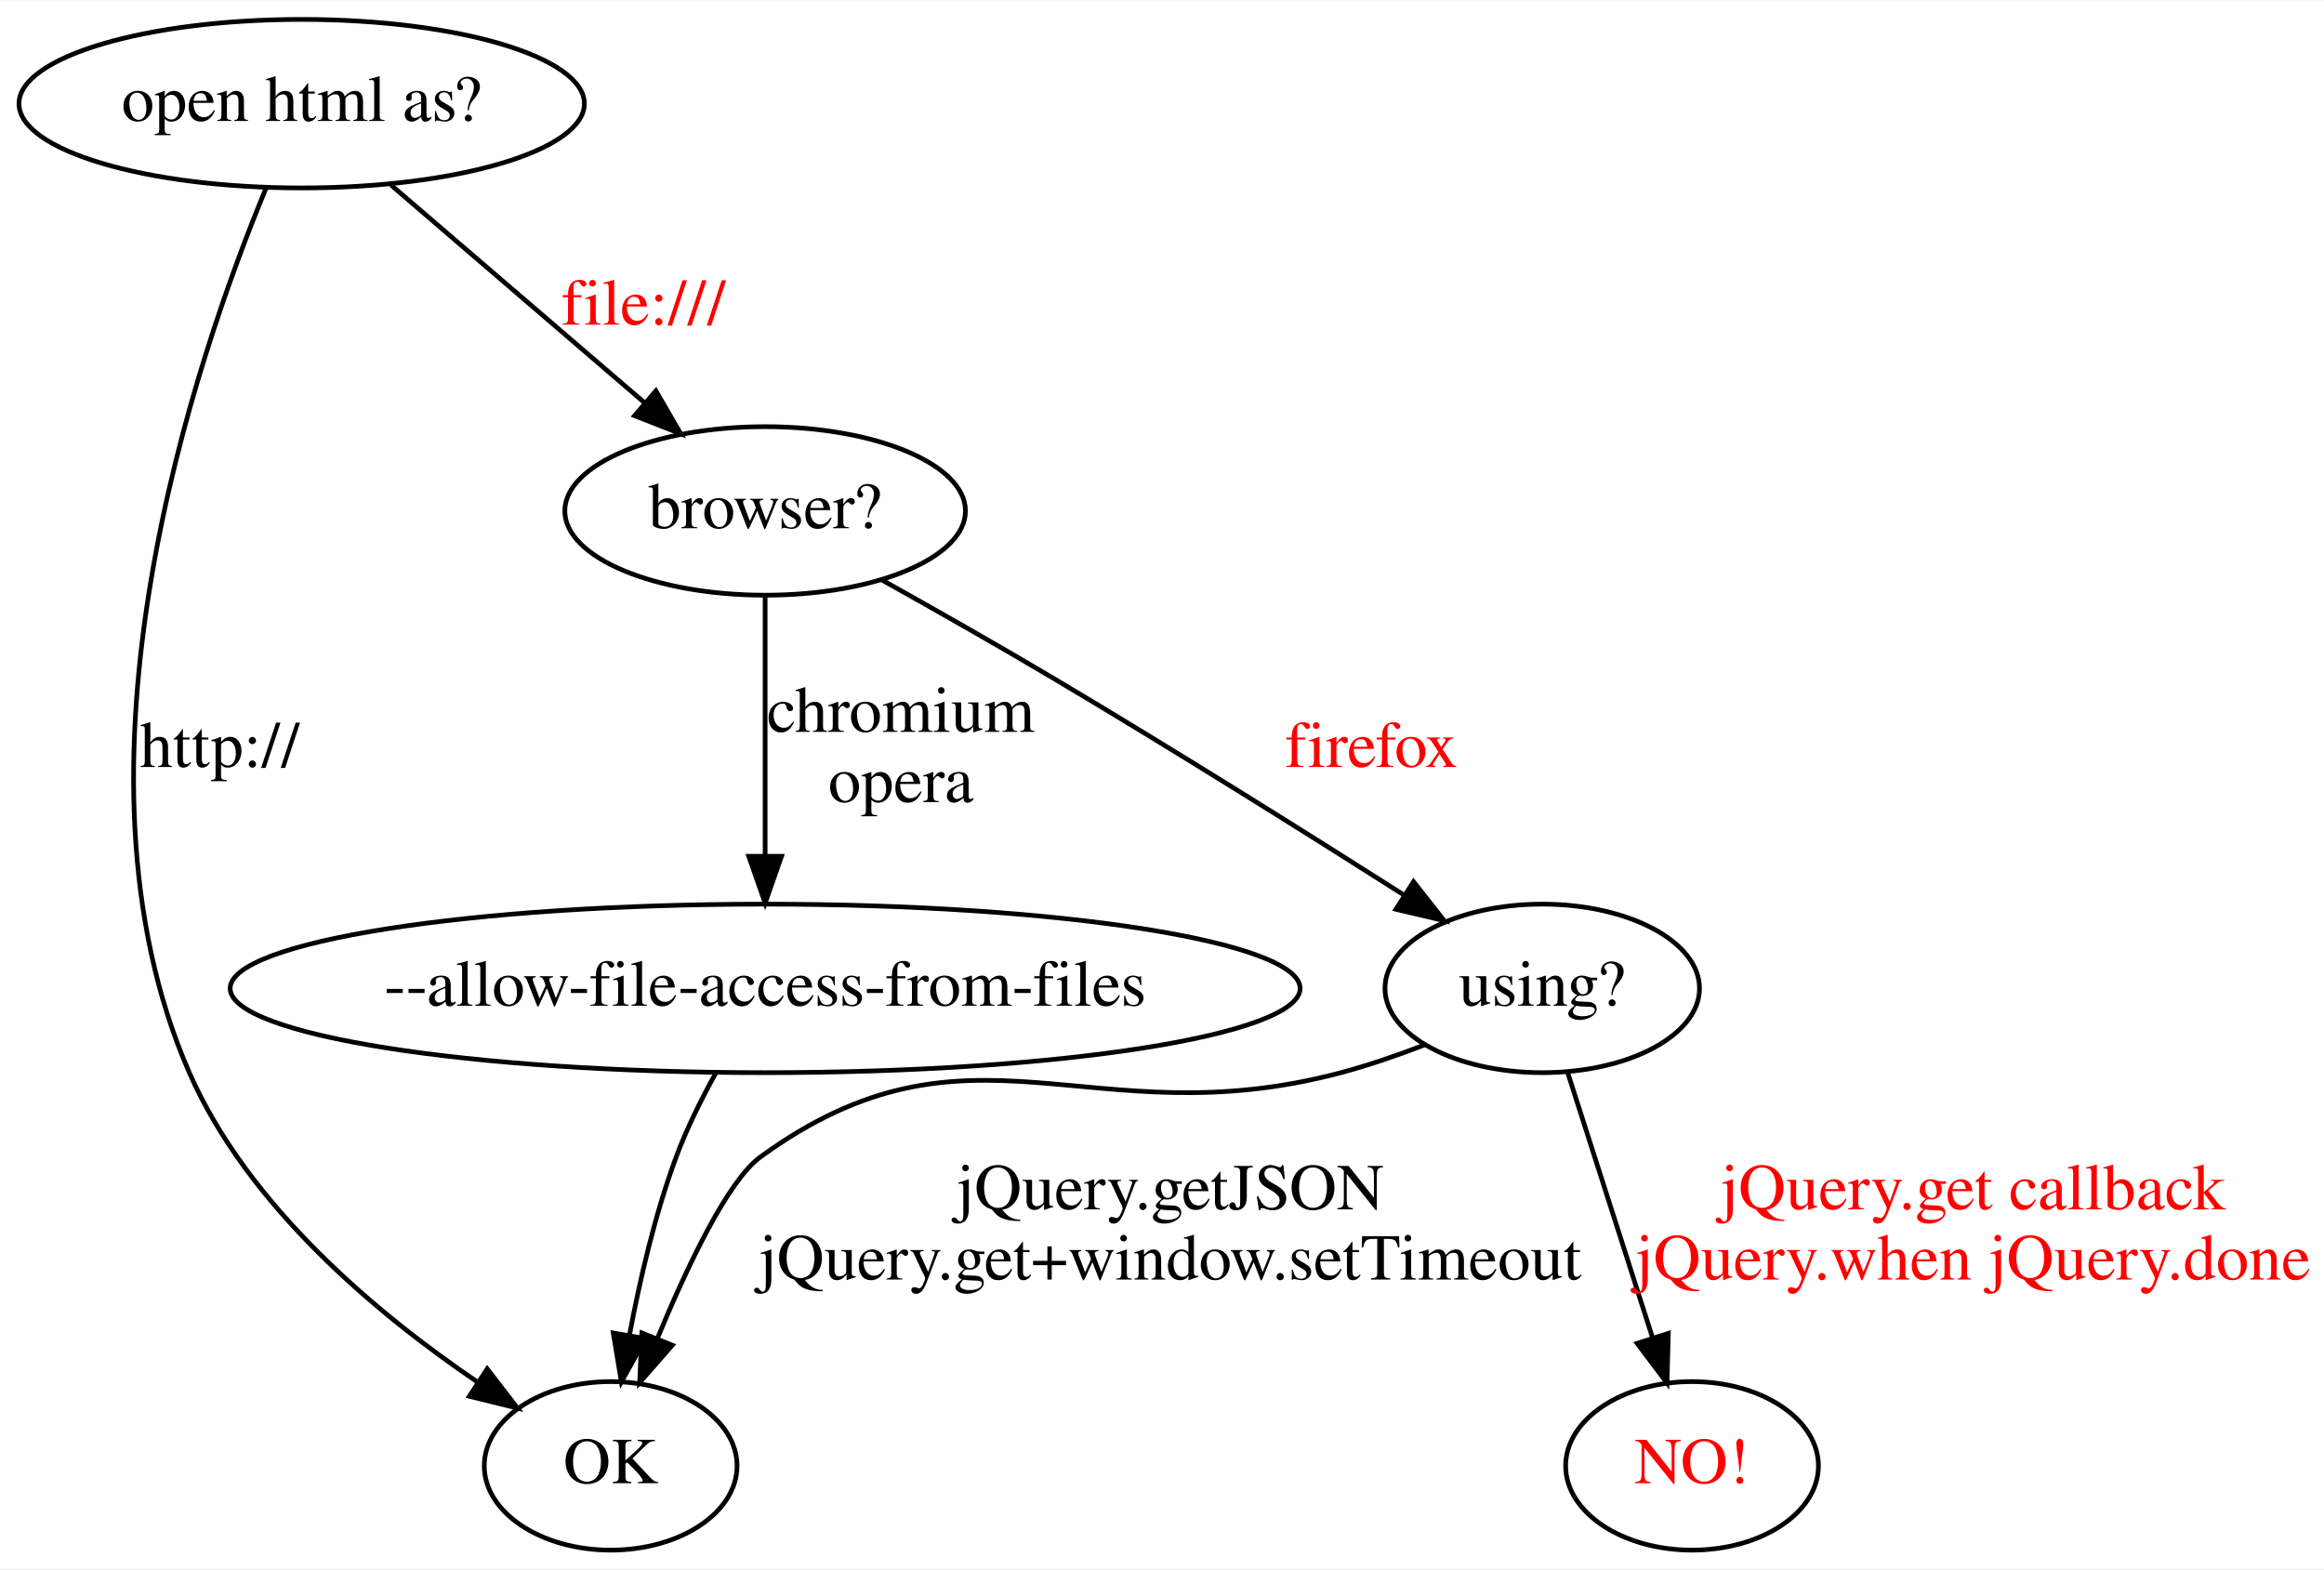
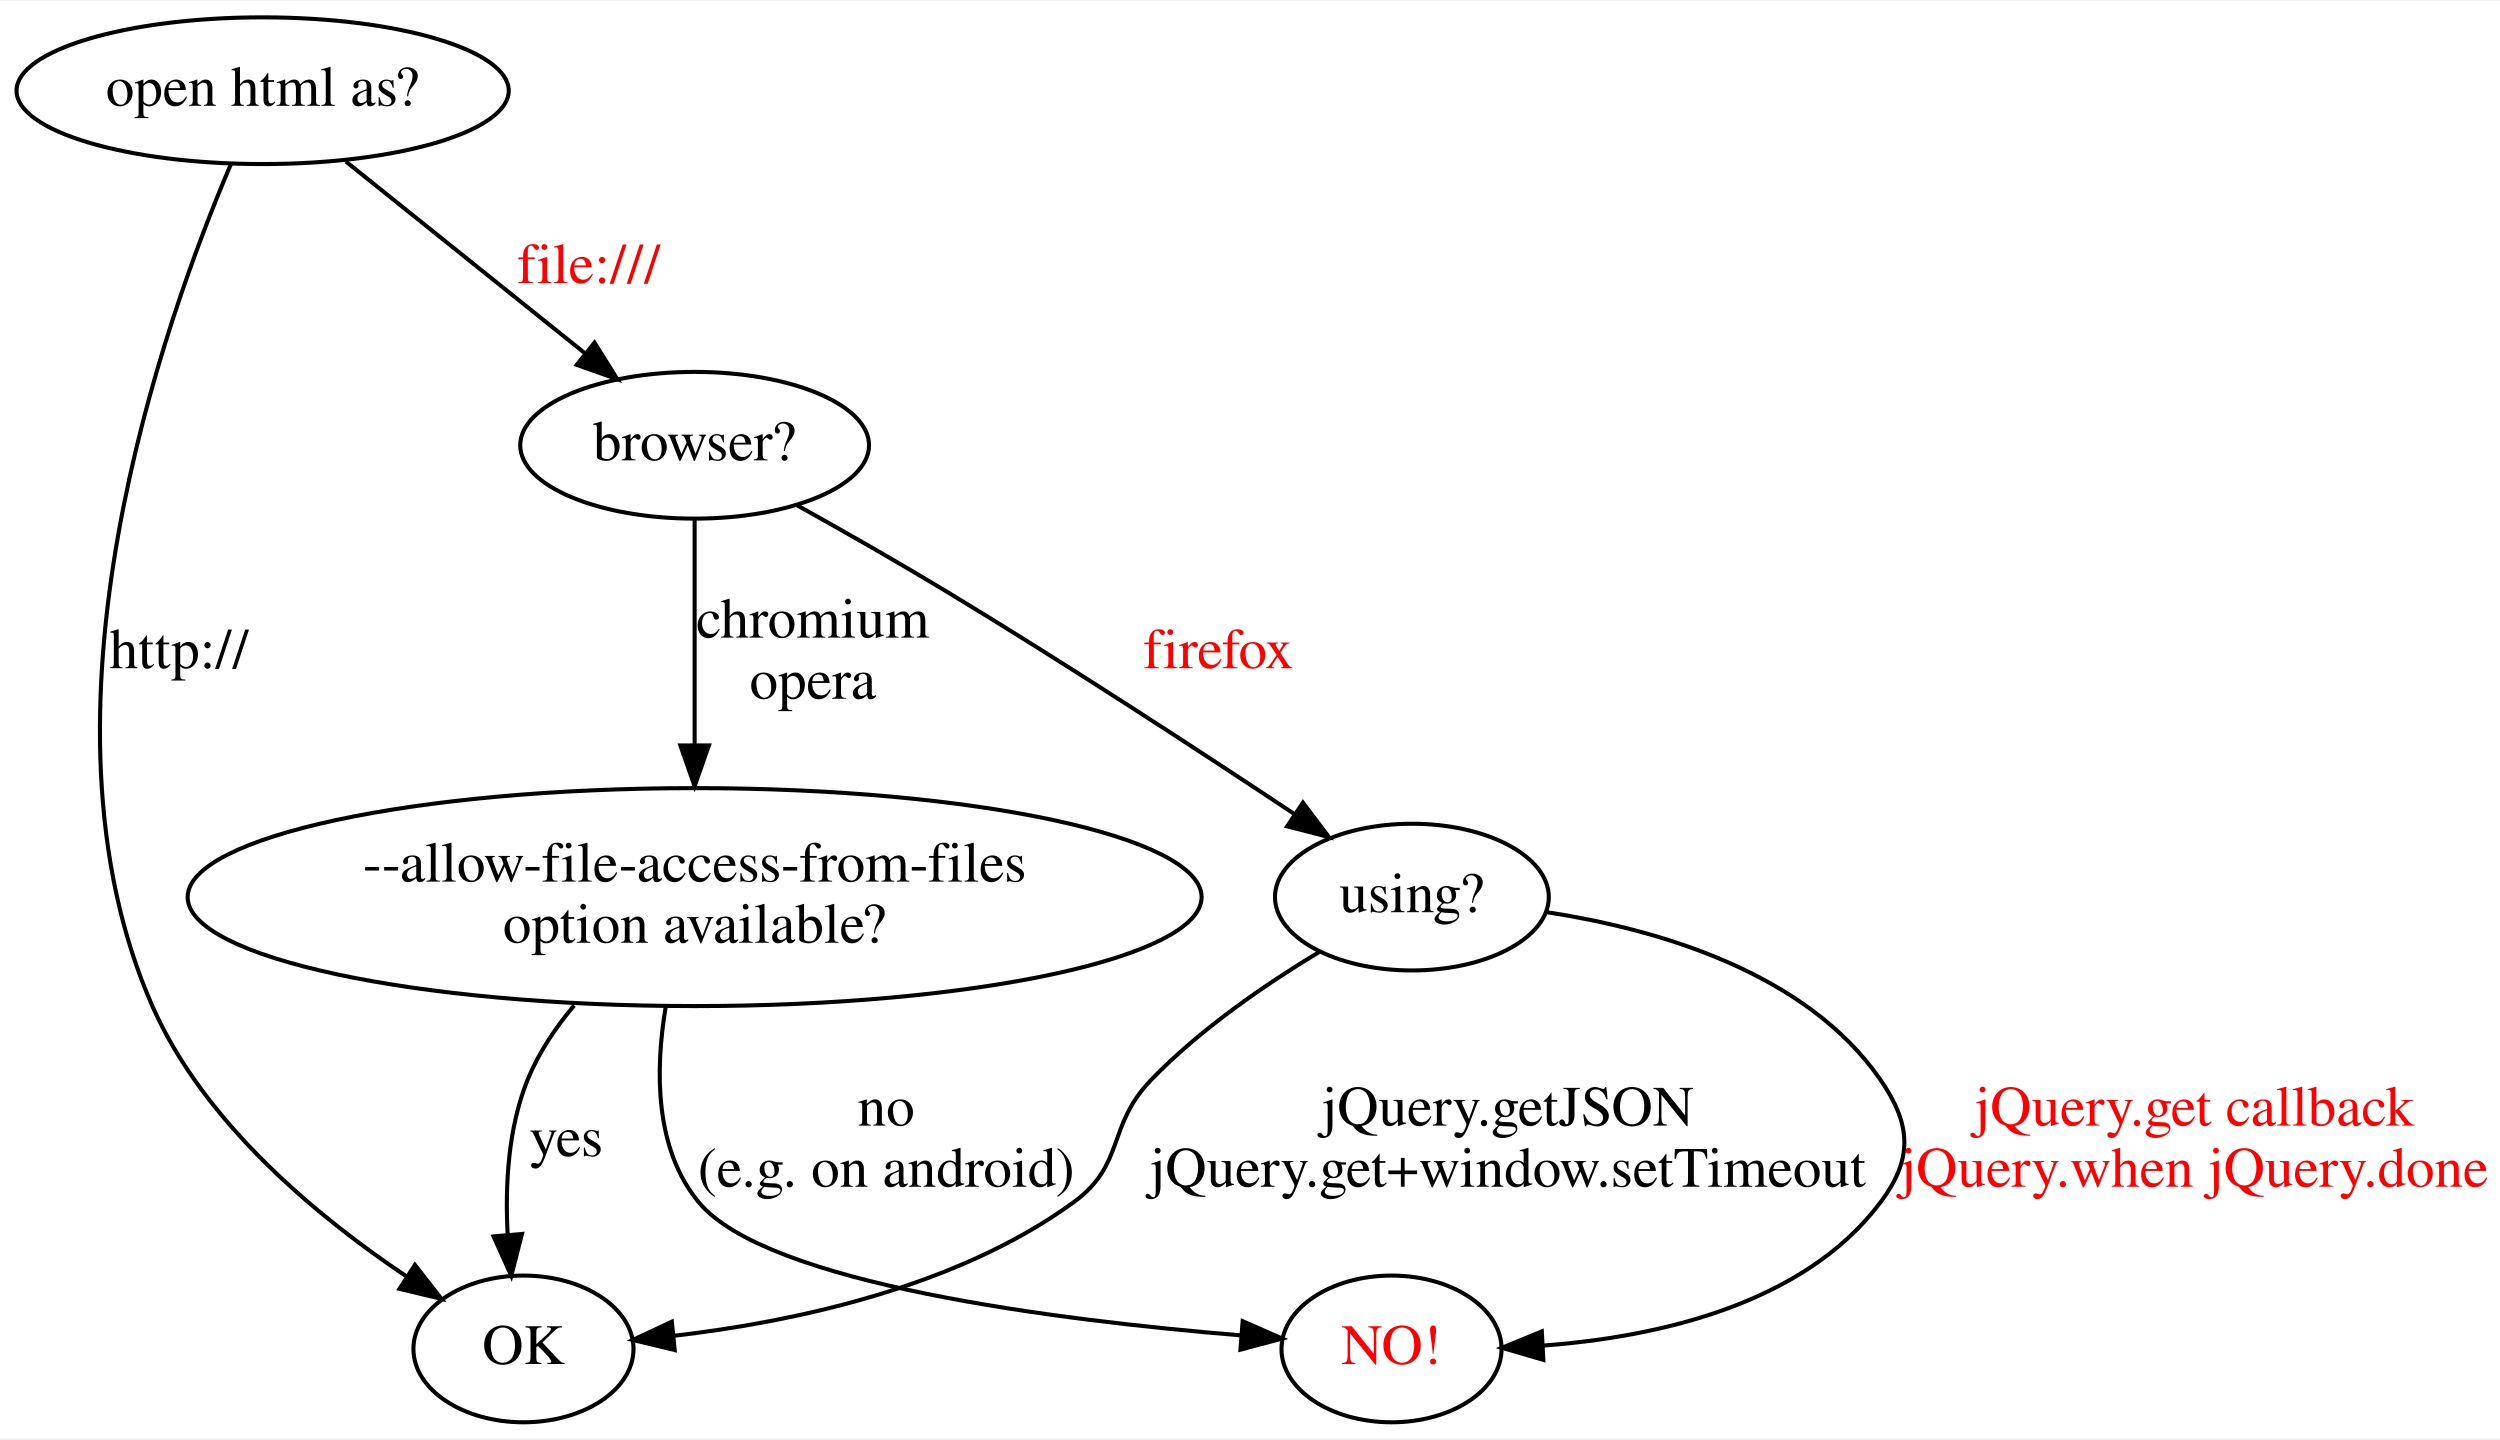
- <svg xmlns="http://www.w3.org/2000/svg" width="496pt" height="335pt" viewBox="0.00 0.00 496.44 335.00">
-   <g id="graph0" class="graph" transform="scale(1 1) rotate(0) translate(4 331)">
-     <polygon fill="white" stroke="none" points="-4,4 -4,-331 492.445,-331 492.445,4 -4,4" />
+ <svg xmlns="http://www.w3.org/2000/svg" width="613pt" height="353pt" viewBox="0.00 0.00 613.44 352.74">
+   <g id="graph0" class="graph" transform="scale(1 1) rotate(0) translate(4 348.74)">
+     <polygon fill="white" stroke="none" points="-4,4 -4,-348.74 609.445,-348.74 609.445,4 -4,4" />
    <g id="node1" class="node">
-       <ellipse fill="none" stroke="black" cx="126.445" cy="-18" rx="27" ry="18" />
-       <text text-anchor="middle" x="126.445" y="-14.3" font-family="Times,serif" font-size="14.00">OK</text>
+       <ellipse fill="none" stroke="black" cx="124.445" cy="-18" rx="27" ry="18" />
+       <text text-anchor="middle" x="124.445" y="-14.3" font-family="Times,serif" font-size="14.00">OK</text>
    </g>
    <g id="node2" class="node">
-       <ellipse fill="none" stroke="black" cx="60.445" cy="-309" rx="60.389" ry="18" />
-       <text text-anchor="middle" x="60.445" y="-305.3" font-family="Times,serif" font-size="14.00">open html as?</text>
+       <ellipse fill="none" stroke="black" cx="60.445" cy="-326.74" rx="60.389" ry="18" />
+       <text text-anchor="middle" x="60.445" y="-323.04" font-family="Times,serif" font-size="14.00">open html as?</text>
    </g>
    <g id="edge1" class="edge">
-       <path fill="none" stroke="black" d="M52.902,-291.125C37.839,-254.819 7.836,-167.3 36.445,-102 48.964,-73.424 76.713,-50.332 98.112,-35.829" />
-       <polygon fill="black" stroke="black" points="100.076,-38.726 106.539,-30.331 96.252,-32.864 100.076,-38.726" />
-       <text text-anchor="middle" x="42.945" y="-167.3" font-family="Times,serif" font-size="14.00">http://</text>
+       <path fill="none" stroke="black" d="M52.721,-308.871C36.272,-270.361 1.767,-173.767 33.445,-102 46.118,-73.287 74.173,-50.215 95.806,-35.754" />
+       <polygon fill="black" stroke="black" points="97.807,-38.628 104.325,-30.275 94.021,-32.74 97.807,-38.628" />
+       <text text-anchor="middle" x="39.945" y="-185.04" font-family="Times,serif" font-size="14.00">http://</text>
    </g>
    <g id="node3" class="node">
-       <ellipse fill="none" stroke="black" cx="159.445" cy="-222" rx="42.793" ry="18" />
-       <text text-anchor="middle" x="159.445" y="-218.3" font-family="Times,serif" font-size="14.00">browser?</text>
+       <ellipse fill="none" stroke="black" cx="166.445" cy="-239.74" rx="42.793" ry="18" />
+       <text text-anchor="middle" x="166.445" y="-236.04" font-family="Times,serif" font-size="14.00">browser?</text>
    </g>
    <g id="edge2" class="edge">
-       <path fill="none" stroke="black" d="M79.533,-291.611C94.888,-278.427 116.618,-259.771 133.542,-245.239" />
-       <polygon fill="black" stroke="black" points="136.109,-247.649 141.416,-238.479 131.549,-242.338 136.109,-247.649" />
-       <text text-anchor="middle" x="133.445" y="-261.8" font-family="Times,serif" font-size="14.00" fill="red">file:///</text>
+       <path fill="none" stroke="black" d="M80.882,-309.351C97.577,-295.964 121.309,-276.933 139.546,-262.309" />
+       <polygon fill="black" stroke="black" points="141.882,-264.923 147.494,-255.936 137.503,-259.462 141.882,-264.923" />
+       <text text-anchor="middle" x="140.445" y="-279.54" font-family="Times,serif" font-size="14.00" fill="red">file:///</text>
    </g>
    <g id="node4" class="node">
-       <ellipse fill="none" stroke="black" cx="159.445" cy="-120" rx="114.28" ry="18" />
-       <text text-anchor="middle" x="159.445" y="-116.3" font-family="Times,serif" font-size="14.00">--allow-file-access-from-files</text>
+       <ellipse fill="none" stroke="black" cx="166.445" cy="-128.87" rx="124.402" ry="26.741" />
+       <text text-anchor="middle" x="166.445" y="-132.67" font-family="Times,serif" font-size="14.00">--allow-file-access-from-files</text>
+       <text text-anchor="middle" x="166.445" y="-117.67" font-family="Times,serif" font-size="14.00">option available?</text>
    </g>
    <g id="edge3" class="edge">
-       <path fill="none" stroke="black" d="M159.445,-203.581C159.445,-188.382 159.445,-166.067 159.445,-148.464" />
-       <polygon fill="black" stroke="black" points="162.945,-148.219 159.445,-138.219 155.945,-148.219 162.945,-148.219" />
-       <text text-anchor="middle" x="188.445" y="-174.8" font-family="Times,serif" font-size="14.00">chromium</text>
-       <text text-anchor="middle" x="188.445" y="-159.8" font-family="Times,serif" font-size="14.00">opera</text>
+       <path fill="none" stroke="black" d="M166.445,-221.729C166.445,-206.894 166.445,-184.871 166.445,-166.108" />
+       <polygon fill="black" stroke="black" points="169.945,-166.086 166.445,-156.086 162.945,-166.086 169.945,-166.086" />
+       <text text-anchor="middle" x="195.445" y="-192.54" font-family="Times,serif" font-size="14.00">chromium</text>
+       <text text-anchor="middle" x="195.445" y="-177.54" font-family="Times,serif" font-size="14.00">opera</text>
    </g>
    <g id="node5" class="node">
-       <ellipse fill="none" stroke="black" cx="325.445" cy="-120" rx="33.595" ry="18" />
-       <text text-anchor="middle" x="325.445" y="-116.3" font-family="Times,serif" font-size="14.00">using?</text>
+       <ellipse fill="none" stroke="black" cx="342.445" cy="-128.87" rx="33.595" ry="18" />
+       <text text-anchor="middle" x="342.445" y="-125.17" font-family="Times,serif" font-size="14.00">using?</text>
+     </g>
+     <g id="edge6" class="edge">
+       <path fill="none" stroke="black" d="M191.685,-224.95C203.016,-218.642 216.497,-210.974 228.445,-203.74 257.831,-185.948 290.684,-164.487 313.545,-149.293" />
+       <polygon fill="black" stroke="black" points="315.71,-152.056 322.089,-143.596 311.827,-146.231 315.71,-152.056" />
+       <text text-anchor="middle" x="294.945" y="-185.04" font-family="Times,serif" font-size="14.00" fill="red">firefox</text>
+     </g>
+     <g id="edge4" class="edge">
+       <path fill="none" stroke="black" d="M136.878,-102.278C132.233,-96.751 128.097,-90.574 125.445,-84 120.692,-72.221 119.925,-58.235 120.558,-46.26" />
+       <polygon fill="black" stroke="black" points="124.075,-46.216 121.458,-35.949 117.101,-45.607 124.075,-46.216" />
+       <text text-anchor="middle" x="134.945" y="-65.3" font-family="Times,serif" font-size="14.00">yes</text>
+     </g>
+     <g id="node6" class="node">
+       <ellipse fill="none" stroke="black" cx="337.445" cy="-18" rx="27" ry="18" />
+       <text text-anchor="middle" x="337.445" y="-14.3" font-family="Times,serif" font-size="14.00" fill="red">NO!</text>
    </g>
    <g id="edge5" class="edge">
-       <path fill="none" stroke="black" d="M184.33,-207.286C195.712,-200.928 209.332,-193.199 221.445,-186 246.795,-170.933 275.157,-153.143 295.852,-139.987" />
-       <polygon fill="black" stroke="black" points="297.949,-142.8 304.5,-134.474 294.186,-136.897 297.949,-142.8" />
-       <text text-anchor="middle" x="288.945" y="-167.3" font-family="Times,serif" font-size="14.00" fill="red">firefox</text>
-     </g>
-     <g id="edge4" class="edge">
-       <path fill="none" stroke="black" d="M148.961,-102.013C145.863,-96.432 142.702,-90.094 140.445,-84 135.963,-71.9 132.725,-57.974 130.501,-46.123" />
-       <polygon fill="black" stroke="black" points="133.891,-45.191 128.735,-35.936 126.994,-46.387 133.891,-45.191" />
-     </g>
-     <g id="edge6" class="edge">
-       <path fill="none" stroke="black" d="M300.308,-107.934C294.525,-105.707 288.34,-103.57 282.445,-102 228.632,-87.666 203.484,-116.752 158.445,-84 151.537,-78.977 142.952,-60.989 136.414,-45.207" />
-       <polygon fill="black" stroke="black" points="139.612,-43.778 132.641,-35.8 133.115,-46.385 139.612,-43.778" />
-       <text text-anchor="middle" x="245.945" y="-72.8" font-family="Times,serif" font-size="14.00">jQuery.getJSON</text>
-       <text text-anchor="middle" x="245.945" y="-57.8" font-family="Times,serif" font-size="14.00">jQuery.get+window.setTimeout</text>
-     </g>
-     <g id="node6" class="node">
-       <ellipse fill="none" stroke="black" cx="357.445" cy="-18" rx="27" ry="18" />
-       <text text-anchor="middle" x="357.445" y="-14.3" font-family="Times,serif" font-size="14.00" fill="red">NO!</text>
+       <path fill="none" stroke="black" d="M159.33,-101.851C156.731,-86.282 156.66,-67.05 167.445,-54 184.016,-33.948 255.564,-25.023 300.392,-21.337" />
+       <polygon fill="black" stroke="black" points="300.916,-24.808 310.617,-20.549 300.377,-17.828 300.916,-24.808" />
+       <text text-anchor="middle" x="213.445" y="-72.8" font-family="Times,serif" font-size="14.00">no</text>
+       <text text-anchor="middle" x="213.445" y="-57.8" font-family="Times,serif" font-size="14.00">(e.g. on android)</text>
    </g>
    <g id="edge7" class="edge">
-       <path fill="none" stroke="black" d="M330.873,-102.036C335.845,-86.499 343.282,-63.258 349.025,-45.312" />
-       <polygon fill="black" stroke="black" points="352.382,-46.304 352.096,-35.713 345.715,-44.171 352.382,-46.304" />
-       <text text-anchor="middle" x="417.445" y="-72.8" font-family="Times,serif" font-size="14.00" fill="red">jQuery.get callback</text>
-       <text text-anchor="middle" x="417.445" y="-57.8" font-family="Times,serif" font-size="14.00" fill="red">jQuery.when jQuery.done</text>
+       <path fill="none" stroke="black" d="M319.726,-115.428C306.664,-107.551 290.507,-96.509 278.445,-84 267.489,-72.639 272.198,-63.297 259.445,-54 230.693,-33.039 190.466,-24.61 161.412,-21.232" />
+       <polygon fill="black" stroke="black" points="161.557,-17.729 151.255,-20.202 160.851,-24.693 161.557,-17.729" />
+       <text text-anchor="middle" x="365.945" y="-72.8" font-family="Times,serif" font-size="14.00">jQuery.getJSON</text>
+       <text text-anchor="middle" x="365.945" y="-57.8" font-family="Times,serif" font-size="14.00">jQuery.get+window.setTimeout</text>
+     </g>
+     <g id="edge8" class="edge">
+       <path fill="none" stroke="black" d="M375.645,-125.153C402.663,-120.991 439.202,-110.485 457.445,-84 465.008,-73.019 465.445,-64.667 457.445,-54 438.509,-28.753 402.364,-20.895 374.672,-18.818" />
+       <polygon fill="black" stroke="black" points="374.697,-15.314 364.526,-18.28 374.327,-22.305 374.697,-15.314" />
+       <text text-anchor="middle" x="534.445" y="-72.8" font-family="Times,serif" font-size="14.00" fill="red">jQuery.get callback</text>
+       <text text-anchor="middle" x="534.445" y="-57.8" font-family="Times,serif" font-size="14.00" fill="red">jQuery.when jQuery.done</text>
    </g>
  </g>
</svg>
